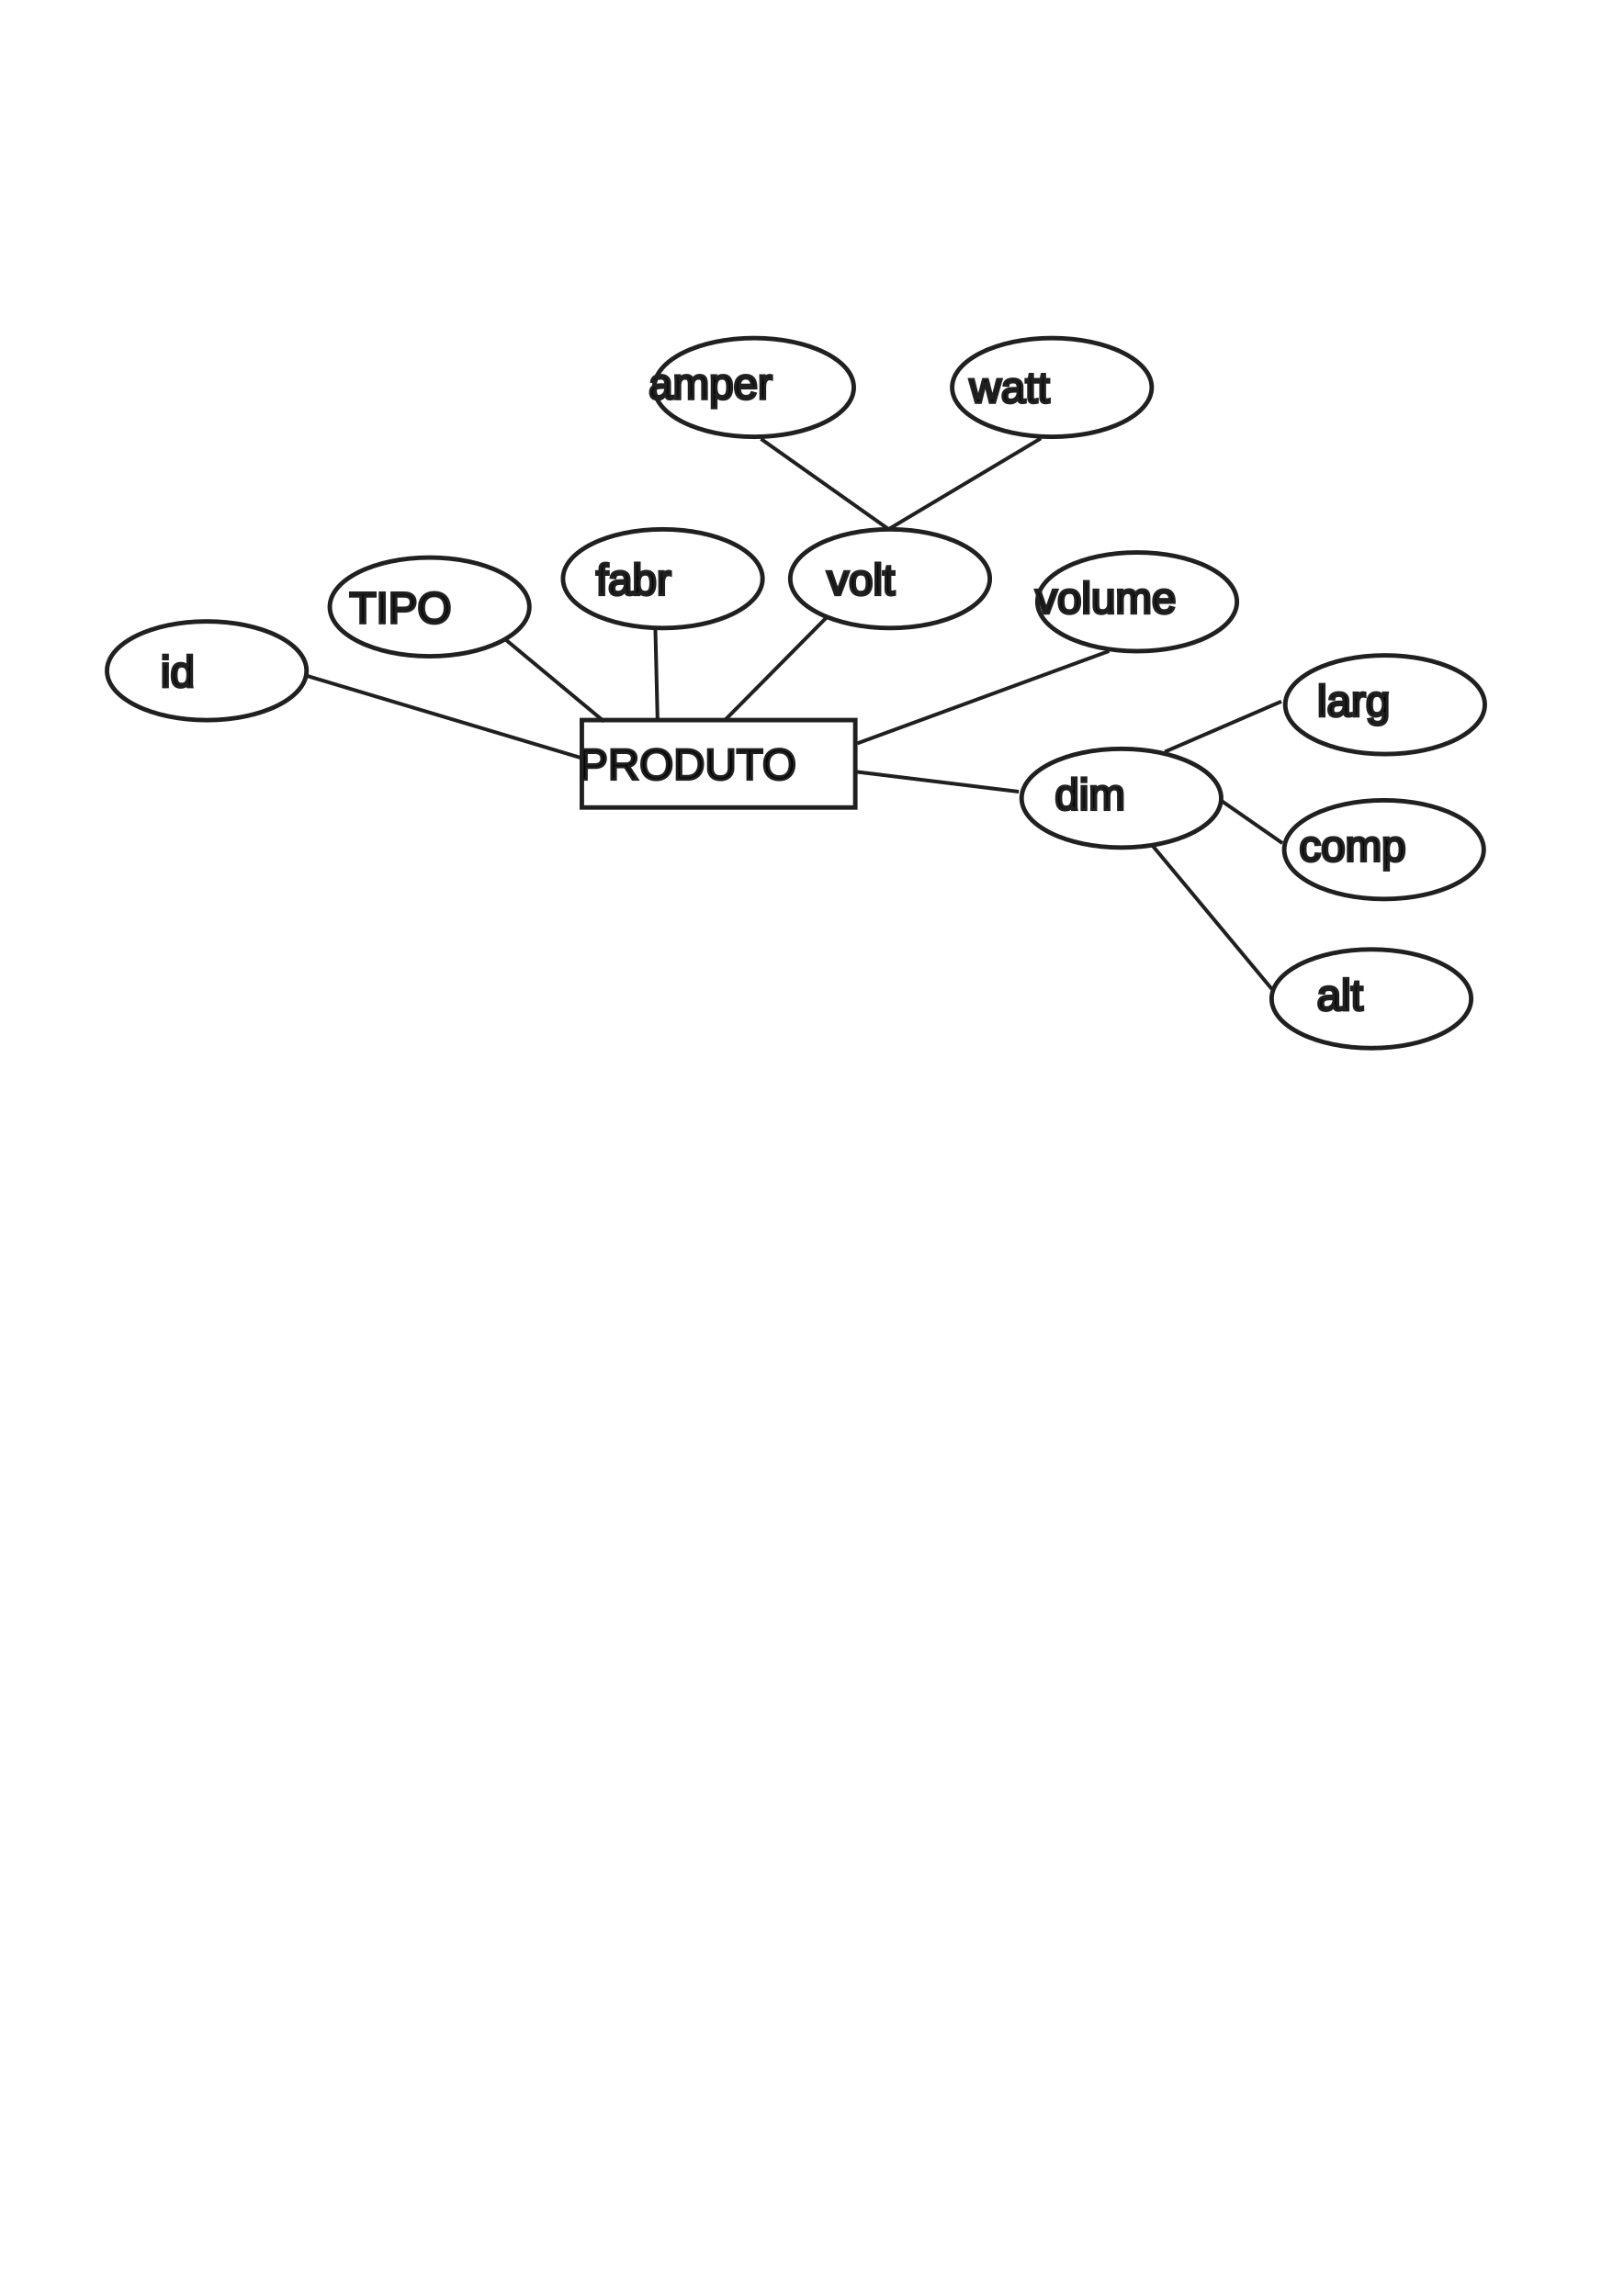
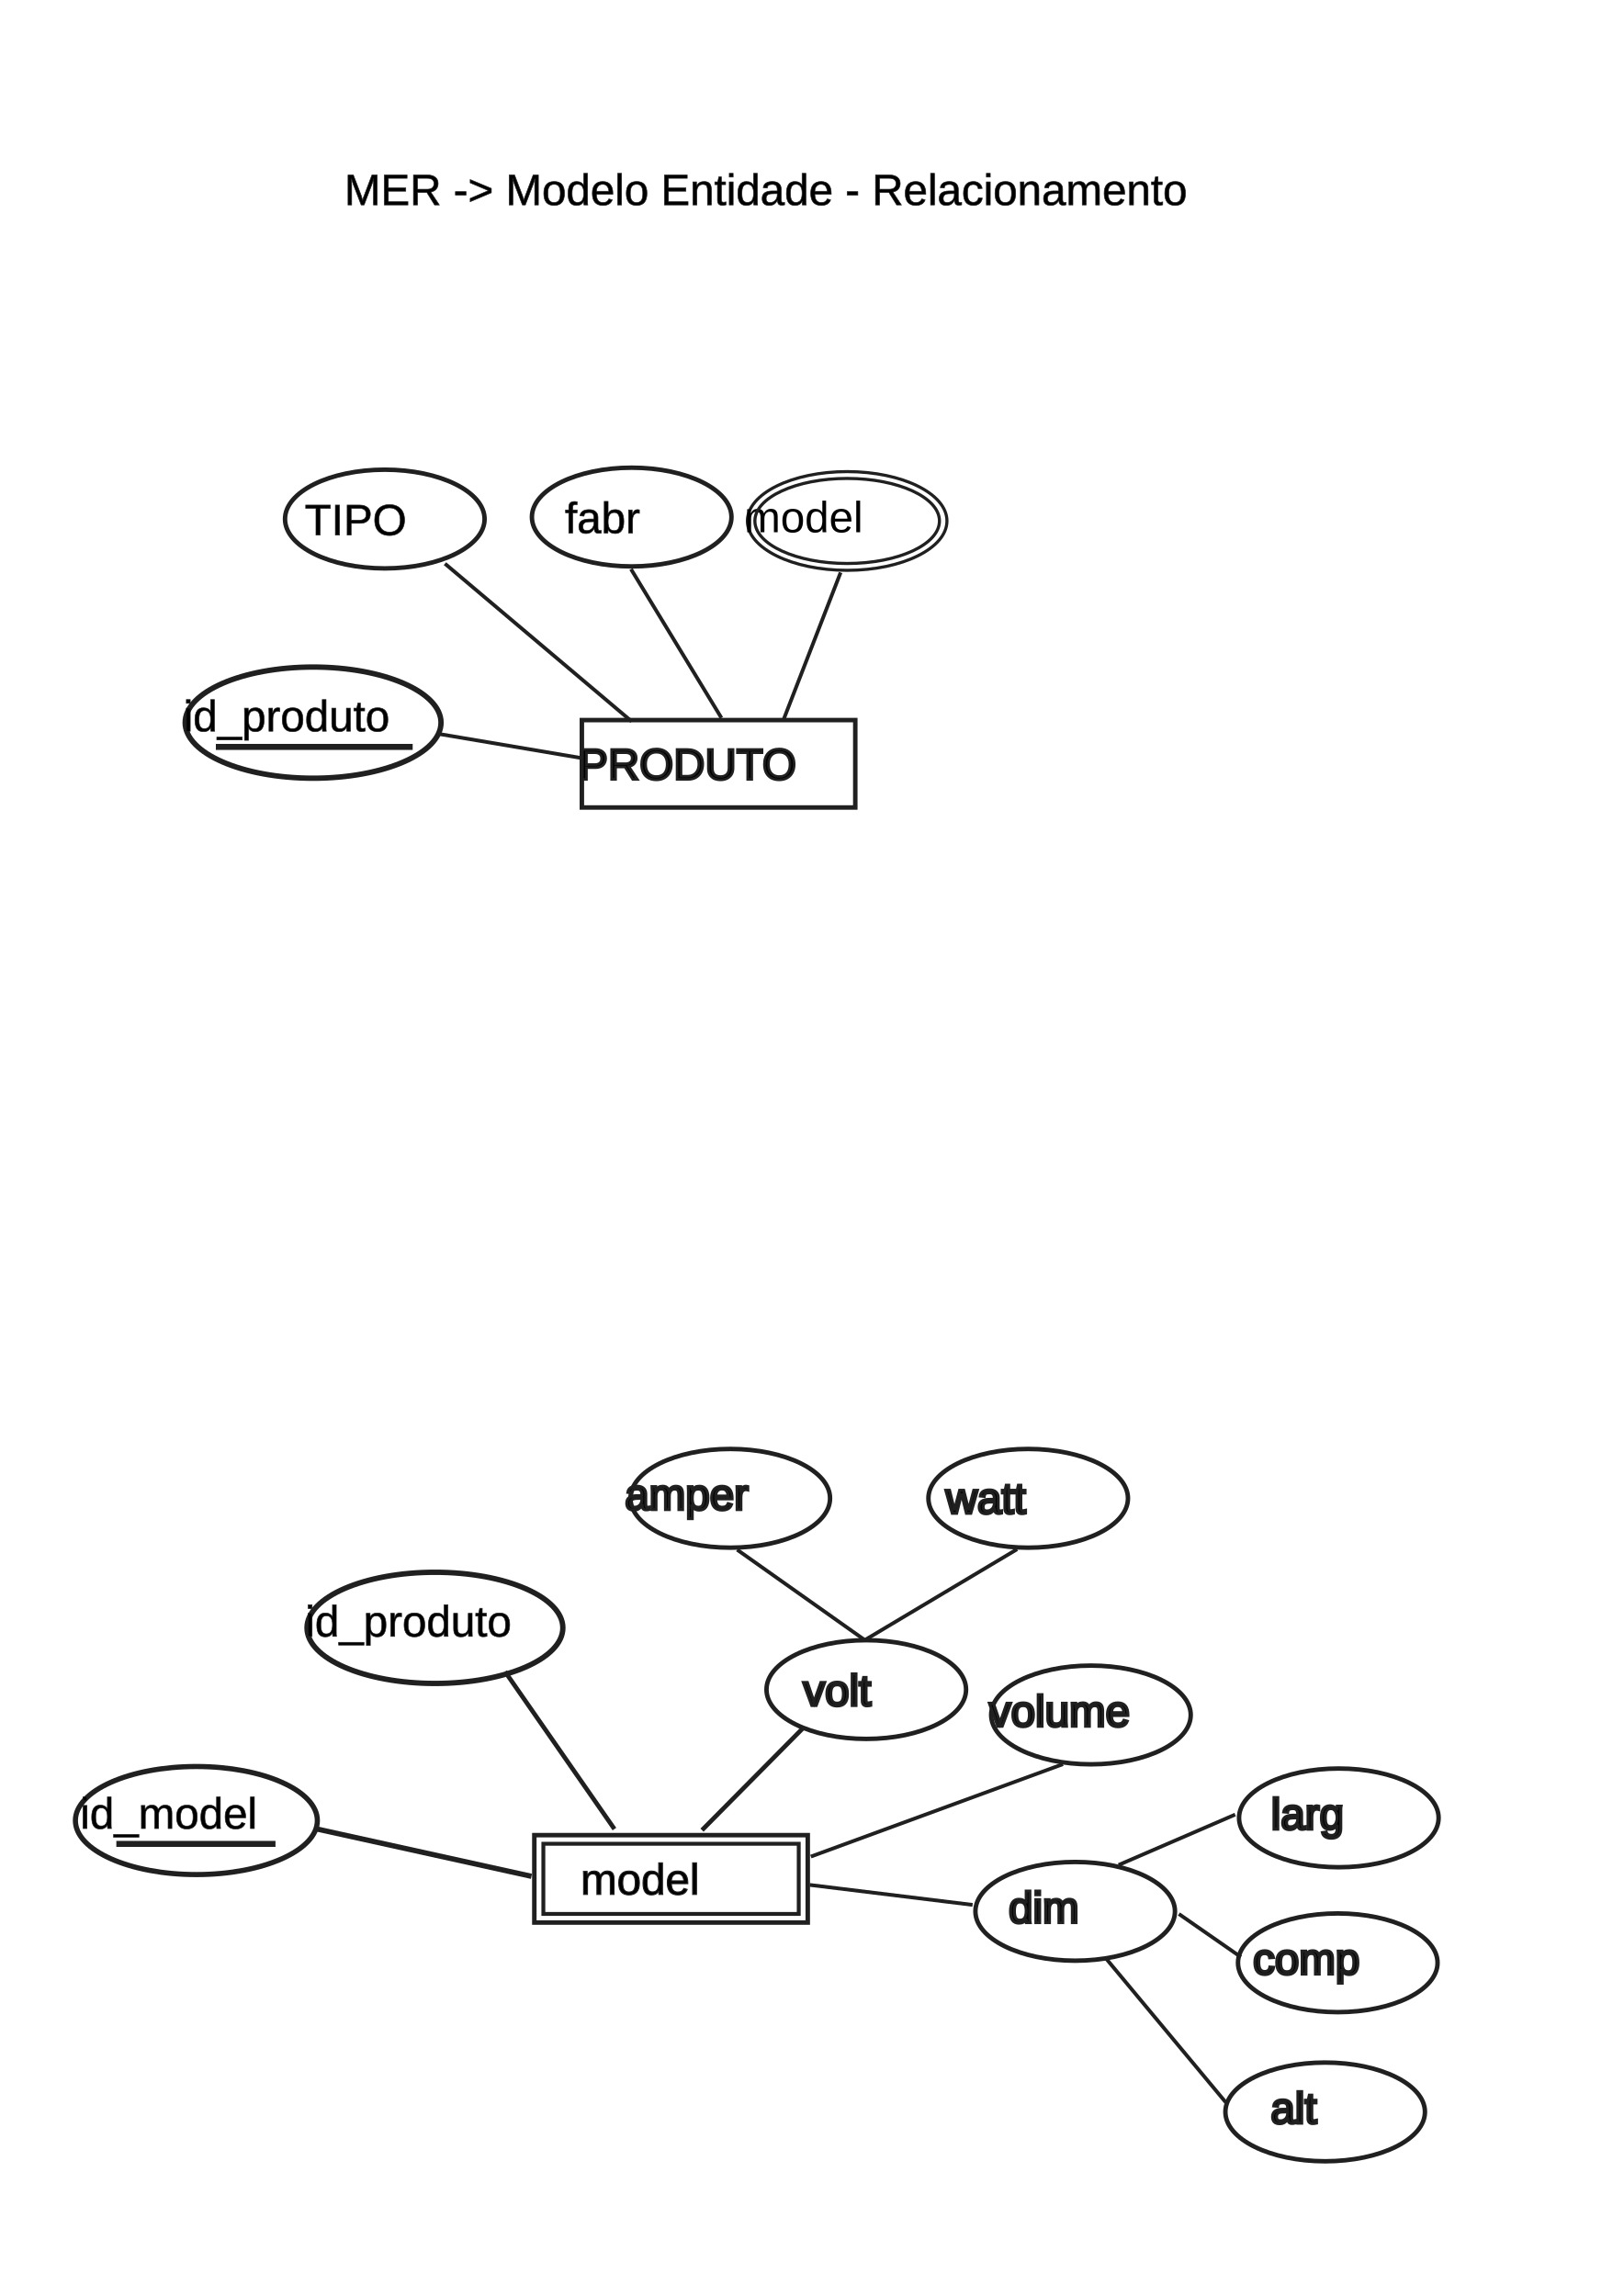
<svg xmlns="http://www.w3.org/2000/svg" width="210mm" height="297mm" viewBox="0 0 210 297" version="1.1" id="svg1">
  <defs id="defs1" />
  <g id="layer1">
    <text xml:space="preserve" style="font-size:4.233px;font-family:Arial;-inkscape-font-specification:Arial;text-align:center;writing-mode:lr-tb;direction:ltr;text-anchor:middle;fill:none;stroke:#202020;stroke-width:1.031;stroke-dasharray:none;paint-order:markers fill stroke" x="95.862" y="100.281" id="text1">
      <tspan id="tspan1" style="stroke-width:1.031;font-size:4.233px" x="95.862" y="100.281" />
    </text>
    <rect style="fill:none;stroke:#202020;stroke-width:0.58;stroke-dasharray:none;paint-order:markers fill stroke" id="rect1" width="35.363" height="11.307" x="75.255" y="93.147" />
    <text xml:space="preserve" style="font-size:5.644px;font-family:Arial;-inkscape-font-specification:Arial;text-align:center;writing-mode:lr-tb;direction:ltr;text-anchor:middle;fill:none;stroke:#202020;stroke-width:0.331;stroke-dasharray:none;paint-order:markers fill stroke" x="92.845" y="100.822" id="text2">
      <tspan id="tspan2" style="font-size:5.644px;fill:#000000;stroke-width:0.331;stroke-dasharray:none" x="92.845" y="100.822">PRODUTO</tspan>
    </text>
-     <ellipse style="fill:none;stroke:#202020;stroke-width:0.58;stroke-dasharray:none;paint-order:markers fill stroke" id="path2" cx="55.559" cy="78.506" rx="12.905" ry="6.385" />
-     <text xml:space="preserve" style="font-size:5.644px;font-family:Arial;-inkscape-font-specification:Arial;text-align:center;writing-mode:lr-tb;direction:ltr;text-anchor:middle;fill:#000000;stroke:#202020;stroke-width:0.38;stroke-dasharray:none;paint-order:markers fill stroke" x="55.712" y="80.575" id="text3">
-       <tspan id="tspan3" style="fill:#000000;stroke-width:0.38;stroke-dasharray:none" x="55.712" y="80.575">TIPO</tspan>
+     <ellipse style="fill:none;stroke:#202020;stroke-width:0.58;stroke-dasharray:none;paint-order:markers fill stroke" id="path2" cx="49.768" cy="67.141" rx="12.905" ry="6.385" />
+     <text xml:space="preserve" style="font-size:5.644px;font-family:Arial;-inkscape-font-specification:Arial;text-align:center;writing-mode:lr-tb;direction:ltr;text-anchor:middle;fill:#000000;stroke:#202020;stroke-width:0.08;stroke-dasharray:none;paint-order:markers fill stroke" x="49.92" y="69.211" id="text3">
+       <tspan id="tspan3" style="fill:#000000;stroke-width:0.08;stroke-dasharray:none" x="49.92" y="69.211">TIPO</tspan>
    </text>
-     <ellipse style="fill:none;stroke:#202020;stroke-width:0.58;stroke-dasharray:none;paint-order:markers fill stroke" id="ellipse3" cx="26.743" cy="86.767" rx="12.905" ry="6.385" />
-     <text xml:space="preserve" style="font-size:5.644px;font-family:Arial;-inkscape-font-specification:Arial;text-align:center;writing-mode:lr-tb;direction:ltr;text-anchor:middle;fill:#000000;stroke:#202020;stroke-width:0.38;stroke-dasharray:none;paint-order:markers fill stroke" x="26.895" y="88.836" id="text4">
-       <tspan id="tspan4" style="fill:#000000;stroke-width:0.38;stroke-dasharray:none" x="26.895" y="88.836">id</tspan>
+     <path d="m 56.251,203.382 a 16.545,7.191 0 0 0 -16.544,7.191 16.545,7.191 0 0 0 16.544,7.19 16.545,7.191 0 0 0 16.545,-7.19 16.545,7.191 0 0 0 -16.545,-7.191 z" style="fill:none;stroke:#202020;stroke-width:0.697;paint-order:markers fill stroke" id="path22" />
+     <text xml:space="preserve" style="font-size:5.644px;font-family:Arial;-inkscape-font-specification:Arial;text-align:center;writing-mode:lr-tb;direction:ltr;text-anchor:middle;fill:#000000;stroke:#202020;stroke-width:0.08;stroke-dasharray:none;paint-order:markers fill stroke" x="56.74" y="211.681" id="text4">
+       <tspan id="tspan4" style="fill:#000000;stroke-width:0.08;stroke-dasharray:none" x="56.74" y="211.681">id_produto</tspan>
    </text>
-     <ellipse style="fill:none;stroke:#202020;stroke-width:0.58;stroke-dasharray:none;paint-order:markers fill stroke" id="ellipse4" cx="85.72" cy="74.856" rx="12.905" ry="6.385" />
-     <text xml:space="preserve" style="font-size:5.644px;font-family:Arial;-inkscape-font-specification:Arial;text-align:center;writing-mode:lr-tb;direction:ltr;text-anchor:middle;fill:#000000;stroke:#202020;stroke-width:0.38;stroke-dasharray:none;paint-order:markers fill stroke" x="85.873" y="76.925" id="text5">
-       <tspan id="tspan5" style="fill:#000000;stroke-width:0.38;stroke-dasharray:none" x="85.873" y="76.925">fabr</tspan>
+     <ellipse style="fill:none;stroke:#202020;stroke-width:0.58;stroke-dasharray:none;paint-order:markers fill stroke" id="ellipse4" cx="81.699" cy="66.883" rx="12.905" ry="6.385" />
+     <text xml:space="preserve" style="font-size:5.644px;font-family:Arial;-inkscape-font-specification:Arial;text-align:center;writing-mode:lr-tb;direction:ltr;text-anchor:middle;fill:#000000;stroke:#202020;stroke-width:0.08;stroke-dasharray:none;paint-order:markers fill stroke" x="81.851" y="68.953" id="text5">
+       <tspan id="tspan5" style="fill:#000000;stroke-width:0.08;stroke-dasharray:none" x="81.851" y="68.953">fabr</tspan>
    </text>
-     <ellipse style="fill:none;stroke:#202020;stroke-width:0.58;stroke-dasharray:none;paint-order:markers fill stroke" id="ellipse5" cx="115.113" cy="74.856" rx="12.905" ry="6.385" />
-     <text xml:space="preserve" style="font-size:5.644px;font-family:Arial;-inkscape-font-specification:Arial;text-align:center;writing-mode:lr-tb;direction:ltr;text-anchor:middle;fill:#000000;stroke:#202020;stroke-width:0.38;stroke-dasharray:none;paint-order:markers fill stroke" x="115.265" y="76.925" id="text6">
-       <tspan id="tspan6" style="fill:#000000;stroke-width:0.38;stroke-dasharray:none" x="115.265" y="76.925">volt</tspan>
+     <ellipse style="fill:none;stroke:#202020;stroke-width:0.58;stroke-dasharray:none;paint-order:markers fill stroke" id="ellipse5" cx="112.039" cy="218.553" rx="12.905" ry="6.385" />
+     <text xml:space="preserve" style="font-size:5.644px;font-family:Arial;-inkscape-font-specification:Arial;text-align:center;writing-mode:lr-tb;direction:ltr;text-anchor:middle;fill:#000000;stroke:#202020;stroke-width:0.38;stroke-dasharray:none;paint-order:markers fill stroke" x="112.191" y="220.623" id="text6">
+       <tspan id="tspan6" style="fill:#000000;stroke-width:0.38;stroke-dasharray:none" x="112.191" y="220.623">volt</tspan>
    </text>
-     <g id="g10" transform="translate(0,20.785)">
+     <g id="g10" transform="translate(-3.073739,164.4823)">
      <ellipse style="fill:none;stroke:#202020;stroke-width:0.58;stroke-dasharray:none;paint-order:markers fill stroke" id="ellipse6" cx="97.522" cy="29.333" rx="12.905" ry="6.385" />
      <text xml:space="preserve" style="font-size:5.644px;font-family:Arial;-inkscape-font-specification:Arial;text-align:center;writing-mode:lr-tb;direction:ltr;text-anchor:middle;fill:#000000;stroke:#202020;stroke-width:0.38;stroke-dasharray:none;paint-order:markers fill stroke" x="97.381" y="30.798" id="text7">
        <tspan id="tspan7" style="fill:#000000;stroke-width:0.38;stroke-dasharray:none" x="97.381" y="30.798">amper</tspan>
      </text>
    </g>
-     <g id="g9" transform="translate(0,20.49001)">
+     <g id="g9" transform="translate(-3.073739,164.1873)">
      <ellipse style="fill:none;stroke:#202020;stroke-width:0.58;stroke-dasharray:none;paint-order:markers fill stroke" id="ellipse7" cx="136.053" cy="29.628" rx="12.905" ry="6.385" />
      <text xml:space="preserve" style="font-size:5.644px;font-family:Arial;-inkscape-font-specification:Arial;text-align:center;writing-mode:lr-tb;direction:ltr;text-anchor:middle;fill:#000000;stroke:#202020;stroke-width:0.38;stroke-dasharray:none;paint-order:markers fill stroke" x="136.065" y="31.57" id="text8">
        <tspan id="tspan8" style="fill:#000000;stroke-width:0.38;stroke-dasharray:none" x="136.065" y="31.57">watt</tspan>
      </text>
    </g>
-     <path style="fill:none;stroke:#202020;stroke-width:0.48;stroke-dasharray:none;paint-order:markers fill stroke" d="m 98.417,56.771 16.505,11.682 19.697,-11.75" id="path8" />
-     <ellipse style="fill:none;stroke:#202020;stroke-width:0.58;stroke-dasharray:none;paint-order:markers fill stroke" id="ellipse6-8" cx="147.074" cy="77.847" rx="12.905" ry="6.385" />
-     <text xml:space="preserve" style="font-size:5.644px;font-family:Arial;-inkscape-font-specification:Arial;text-align:center;writing-mode:lr-tb;direction:ltr;text-anchor:middle;fill:#000000;stroke:#202020;stroke-width:0.38;stroke-dasharray:none;paint-order:markers fill stroke" x="146.934" y="79.312" id="text7-8">
-       <tspan id="tspan7-2" style="fill:#000000;stroke-width:0.38;stroke-dasharray:none" x="146.934" y="79.312">volume</tspan>
+     <path style="fill:none;stroke:#202020;stroke-width:0.48;stroke-dasharray:none;paint-order:markers fill stroke" d="m 95.343,200.469 16.505,11.682 19.697,-11.75" id="path8" />
+     <ellipse style="fill:none;stroke:#202020;stroke-width:0.58;stroke-dasharray:none;paint-order:markers fill stroke" id="ellipse6-8" cx="141.097" cy="221.839" rx="12.905" ry="6.385" />
+     <text xml:space="preserve" style="font-size:5.644px;font-family:Arial;-inkscape-font-specification:Arial;text-align:center;writing-mode:lr-tb;direction:ltr;text-anchor:middle;fill:#000000;stroke:#202020;stroke-width:0.38;stroke-dasharray:none;paint-order:markers fill stroke" x="140.957" y="223.304" id="text7-8">
+       <tspan id="tspan7-2" style="fill:#000000;stroke-width:0.38;stroke-dasharray:none" x="140.957" y="223.304">volume</tspan>
    </text>
-     <path style="fill:none;stroke:#202020;stroke-width:0.48;stroke-dasharray:none;paint-order:markers fill stroke" d="M 75.256,98.067 39.394,87.336" id="path10" />
-     <path style="fill:none;stroke:#202020;stroke-width:0.48;stroke-dasharray:none;paint-order:markers fill stroke" d="M 78.109,93.313 65.204,82.581" id="path11" />
-     <path style="fill:none;stroke:#202020;stroke-width:0.48;stroke-dasharray:none;paint-order:markers fill stroke" d="M 85.037,92.905 84.765,81.494" id="path12" />
-     <path style="fill:none;stroke:#202020;stroke-width:0.48;stroke-dasharray:none;paint-order:markers fill stroke" d="M 93.866,93.041 106.907,79.864" id="path13" />
-     <ellipse style="fill:none;stroke:#202020;stroke-width:0.58;stroke-dasharray:none;paint-order:markers fill stroke" id="ellipse13" cx="145.036" cy="103.25" rx="12.905" ry="6.385" />
-     <text xml:space="preserve" style="font-size:5.644px;font-family:Arial;-inkscape-font-specification:Arial;text-align:center;writing-mode:lr-tb;direction:ltr;text-anchor:middle;fill:#000000;stroke:#202020;stroke-width:0.38;stroke-dasharray:none;paint-order:markers fill stroke" x="144.896" y="104.715" id="text13">
-       <tspan id="tspan13" style="fill:#000000;stroke-width:0.38;stroke-dasharray:none" x="144.896" y="104.715">dim</tspan>
+     <path style="fill:none;stroke:#202020;stroke-width:0.48;stroke-dasharray:none;paint-order:markers fill stroke" d="M 75.256,98.067 56.782,94.943" id="path10" />
+     <path style="fill:none;stroke:#202020;stroke-width:0.48;stroke-dasharray:none;paint-order:markers fill stroke" d="M 81.691,93.315 57.547,72.913" id="path11" />
+     <path style="fill:none;stroke:#202020;stroke-width:0.48;stroke-dasharray:none;paint-order:markers fill stroke" d="M 93.305,92.865 81.608,73.618" id="path12" />
+     <path style="fill:none;stroke:#202020;stroke-width:0.58;stroke-dasharray:none;paint-order:markers fill stroke" d="M 90.793,236.738 103.833,223.562" id="path13" />
+     <ellipse style="fill:none;stroke:#202020;stroke-width:0.58;stroke-dasharray:none;paint-order:markers fill stroke" id="ellipse13" cx="139.059" cy="247.242" rx="12.905" ry="6.385" />
+     <text xml:space="preserve" style="font-size:5.644px;font-family:Arial;-inkscape-font-specification:Arial;text-align:center;writing-mode:lr-tb;direction:ltr;text-anchor:middle;fill:#000000;stroke:#202020;stroke-width:0.38;stroke-dasharray:none;paint-order:markers fill stroke" x="138.919" y="248.706" id="text13">
+       <tspan id="tspan13" style="fill:#000000;stroke-width:0.38;stroke-dasharray:none" x="138.919" y="248.706">dim</tspan>
    </text>
-     <path style="fill:none;stroke:#202020;stroke-width:0.48;stroke-dasharray:none;paint-order:markers fill stroke" d="M 110.847,96.165 143.448,84.211" id="path14" />
-     <ellipse style="fill:none;stroke:#202020;stroke-width:0.58;stroke-dasharray:none;paint-order:markers fill stroke" id="ellipse14" cx="179.133" cy="91.16" rx="12.905" ry="6.385" />
-     <text xml:space="preserve" style="font-size:5.644px;font-family:Arial;-inkscape-font-specification:Arial;text-align:center;writing-mode:lr-tb;direction:ltr;text-anchor:middle;fill:#000000;stroke:#202020;stroke-width:0.38;stroke-dasharray:none;paint-order:markers fill stroke" x="178.992" y="92.625" id="text14">
-       <tspan id="tspan14" style="fill:#000000;stroke-width:0.38;stroke-dasharray:none" x="178.992" y="92.625">larg</tspan>
+     <path style="fill:none;stroke:#202020;stroke-width:0.48;stroke-dasharray:none;paint-order:markers fill stroke" d="m 104.87,240.157 32.602,-11.954" id="path14" />
+     <ellipse style="fill:none;stroke:#202020;stroke-width:0.58;stroke-dasharray:none;paint-order:markers fill stroke" id="ellipse14" cx="173.156" cy="235.152" rx="12.905" ry="6.385" />
+     <text xml:space="preserve" style="font-size:5.644px;font-family:Arial;-inkscape-font-specification:Arial;text-align:center;writing-mode:lr-tb;direction:ltr;text-anchor:middle;fill:#000000;stroke:#202020;stroke-width:0.38;stroke-dasharray:none;paint-order:markers fill stroke" x="173.015" y="236.617" id="text14">
+       <tspan id="tspan14" style="fill:#000000;stroke-width:0.38;stroke-dasharray:none" x="173.015" y="236.617">larg</tspan>
    </text>
-     <ellipse style="fill:none;stroke:#202020;stroke-width:0.58;stroke-dasharray:none;paint-order:markers fill stroke" id="ellipse15" cx="178.997" cy="109.906" rx="12.905" ry="6.385" />
-     <text xml:space="preserve" style="font-size:5.644px;font-family:Arial;-inkscape-font-specification:Arial;text-align:center;writing-mode:lr-tb;direction:ltr;text-anchor:middle;fill:#000000;stroke:#202020;stroke-width:0.38;stroke-dasharray:none;paint-order:markers fill stroke" x="178.856" y="111.371" id="text15">
-       <tspan id="tspan15" style="fill:#000000;stroke-width:0.38;stroke-dasharray:none" x="178.856" y="111.371">comp</tspan>
+     <ellipse style="fill:none;stroke:#202020;stroke-width:0.58;stroke-dasharray:none;paint-order:markers fill stroke" id="ellipse15" cx="173.02" cy="253.898" rx="12.905" ry="6.385" />
+     <text xml:space="preserve" style="font-size:5.644px;font-family:Arial;-inkscape-font-specification:Arial;text-align:center;writing-mode:lr-tb;direction:ltr;text-anchor:middle;fill:#000000;stroke:#202020;stroke-width:0.38;stroke-dasharray:none;paint-order:markers fill stroke" x="172.879" y="255.363" id="text15">
+       <tspan id="tspan15" style="fill:#000000;stroke-width:0.38;stroke-dasharray:none" x="172.879" y="255.363">comp</tspan>
    </text>
-     <ellipse style="fill:none;stroke:#202020;stroke-width:0.58;stroke-dasharray:none;paint-order:markers fill stroke" id="ellipse16" cx="177.367" cy="129.195" rx="12.905" ry="6.385" />
-     <text xml:space="preserve" style="font-size:5.644px;font-family:Arial;-inkscape-font-specification:Arial;text-align:center;writing-mode:lr-tb;direction:ltr;text-anchor:middle;fill:#000000;stroke:#202020;stroke-width:0.38;stroke-dasharray:none;paint-order:markers fill stroke" x="177.226" y="130.66" id="text16">
-       <tspan id="tspan16" style="fill:#000000;stroke-width:0.38;stroke-dasharray:none" x="177.226" y="130.66">alt</tspan>
+     <ellipse style="fill:none;stroke:#202020;stroke-width:0.58;stroke-dasharray:none;paint-order:markers fill stroke" id="ellipse16" cx="171.39" cy="273.187" rx="12.905" ry="6.385" />
+     <text xml:space="preserve" style="font-size:5.644px;font-family:Arial;-inkscape-font-specification:Arial;text-align:center;writing-mode:lr-tb;direction:ltr;text-anchor:middle;fill:#000000;stroke:#202020;stroke-width:0.38;stroke-dasharray:none;paint-order:markers fill stroke" x="171.249" y="274.652" id="text16">
+       <tspan id="tspan16" style="fill:#000000;stroke-width:0.38;stroke-dasharray:none" x="171.249" y="274.652">alt</tspan>
    </text>
-     <path style="fill:none;stroke:#202020;stroke-width:0.48;stroke-dasharray:none;paint-order:markers fill stroke" d="m 149.018,109.342 15.486,18.61" id="path16" />
-     <path style="fill:none;stroke:#202020;stroke-width:0.48;stroke-dasharray:none;paint-order:markers fill stroke" d="m 157.848,103.501 8.015,5.57" id="path17" />
-     <path style="fill:none;stroke:#202020;stroke-width:0.48;stroke-dasharray:none;paint-order:markers fill stroke" d="m 150.648,97.252 15.078,-6.52" id="path18" />
-     <path style="fill:none;stroke:#202020;stroke-width:0.48;stroke-dasharray:none;paint-order:markers fill stroke" d="m 110.711,99.833 21.055,2.581" id="path19" />
+     <path style="fill:none;stroke:#202020;stroke-width:0.48;stroke-dasharray:none;paint-order:markers fill stroke" d="m 143.041,253.334 15.486,18.61" id="path16" />
+     <path style="fill:none;stroke:#202020;stroke-width:0.48;stroke-dasharray:none;paint-order:markers fill stroke" d="m 152.469,247.582 8.015,5.57" id="path17" />
+     <path style="fill:none;stroke:#202020;stroke-width:0.48;stroke-dasharray:none;paint-order:markers fill stroke" d="m 144.671,241.244 15.078,-6.52" id="path18" />
+     <path style="fill:none;stroke:#202020;stroke-width:0.48;stroke-dasharray:none;paint-order:markers fill stroke" d="m 104.734,243.825 21.055,2.581" id="path19" />
+     <text xml:space="preserve" style="font-size:5.644px;font-family:Arial;-inkscape-font-specification:Arial;text-align:center;writing-mode:lr-tb;direction:ltr;text-anchor:middle;fill:#000000;stroke:#202020;stroke-width:0.08;stroke-dasharray:none;paint-order:markers fill stroke" x="102.97" y="26.511" id="text19">
+       <tspan id="tspan19" style="stroke-width:0.08;stroke-dasharray:none;fill:#000000" x="102.97" y="26.511">MER -&gt; Modelo Entidade - Relacionamento</tspan>
+     </text>
+     <rect style="fill:none;stroke:#202020;stroke-width:0.58;stroke-dasharray:none;paint-order:markers fill stroke" id="rect19" width="35.363" height="11.307" x="69.107" y="237.385" />
+     <text xml:space="preserve" style="font-size:5.644px;font-family:Arial;-inkscape-font-specification:Arial;text-align:center;writing-mode:lr-tb;direction:ltr;text-anchor:middle;fill:none;stroke:#202020;stroke-width:0.131;stroke-dasharray:none;paint-order:markers fill stroke" x="86.698" y="245.06" id="text20">
+       <tspan id="tspan20" style="font-size:5.644px;fill:#000000;stroke-width:0.131;stroke-dasharray:none" x="86.698" y="245.06">model</tspan>
+     </text>
+     <ellipse style="fill:none;stroke:#202020;stroke-width:0.668;stroke-dasharray:none;paint-order:markers fill stroke" id="ellipse20" cx="25.398" cy="235.496" rx="15.646" ry="6.989" />
+     <text xml:space="preserve" style="font-size:5.644px;font-family:Arial;-inkscape-font-specification:Arial;text-align:center;writing-mode:lr-tb;direction:ltr;text-anchor:middle;fill:#000000;stroke:#202020;stroke-width:0.08;stroke-dasharray:none;paint-order:markers fill stroke" x="25.743" y="236.533" id="text21">
+       <tspan id="tspan21" style="fill:#000000;stroke-width:0.08;stroke-dasharray:none" x="25.743" y="236.533">id_model</tspan>
+     </text>
+     <path style="fill:#000000;stroke:#202020;stroke-width:0.78;stroke-dasharray:none;paint-order:markers fill stroke" d="m 15.047,238.517 20.582,-4.6e-4" id="path24" />
+     <path style="fill:#000000;stroke:#202020;stroke-width:0.68;stroke-dasharray:none;paint-order:markers fill stroke" d="m 40.957,236.585 27.779,6.127" id="path25" />
+     <path style="fill:#000000;stroke:#202020;stroke-width:0.58;stroke-dasharray:none;paint-order:markers fill stroke" d="m 65.317,216.234 14.15,20.365" id="path26" />
+     <path style="fill:none;stroke:#202020;stroke-width:0.48;stroke-dasharray:none;paint-order:markers fill stroke" d="m 101.39,92.961 7.329,-18.903" id="path28" />
+     <g id="g28" transform="translate(20.78373,-0.1358413)">
+       <ellipse style="fill:none;stroke:#202020;stroke-width:0.4;stroke-dasharray:none;paint-order:markers fill stroke" id="ellipse26" cx="88.784" cy="67.525" rx="12.905" ry="6.385" />
+       <text xml:space="preserve" style="font-size:5.644px;font-family:Arial;-inkscape-font-specification:Arial;text-align:center;writing-mode:lr-tb;direction:ltr;text-anchor:middle;fill:#000000;stroke:#202020;stroke-width:0;stroke-dasharray:none;paint-order:markers fill stroke" x="88.644" y="68.989" id="text26">
+         <tspan id="tspan26" style="fill:#000000;stroke-width:0;stroke-dasharray:none" x="88.644" y="68.989">model</tspan>
+       </text>
+       <ellipse style="fill:none;stroke:#202020;stroke-width:0.403;stroke-dasharray:none;paint-order:markers fill stroke" id="ellipse28" cx="88.784" cy="67.525" rx="11.935" ry="5.5" />
+     </g>
+     <rect style="fill:none;stroke:#202020;stroke-width:0.502;stroke-dasharray:none;paint-order:markers fill stroke" id="rect28" width="33.03" height="9.075" x="70.274" y="238.501" />
+     <path d="m 40.493,86.286 a 16.545,7.191 0 0 0 -16.544,7.191 16.545,7.191 0 0 0 16.544,7.19 16.545,7.191 0 0 0 16.545,-7.19 16.545,7.191 0 0 0 -16.545,-7.191 z" style="fill:none;stroke:#202020;stroke-width:0.697;paint-order:markers fill stroke" id="path29" />
+     <text xml:space="preserve" style="font-size:5.644px;font-family:Arial;-inkscape-font-specification:Arial;text-align:center;writing-mode:lr-tb;direction:ltr;text-anchor:middle;fill:#000000;stroke:#202020;stroke-width:0.08;stroke-dasharray:none;paint-order:markers fill stroke" x="40.982" y="94.586" id="text29">
+       <tspan id="tspan29" style="fill:#000000;stroke-width:0.08;stroke-dasharray:none" x="40.982" y="94.586">id_produto</tspan>
+     </text>
+     <path style="fill:#000000;stroke:#202020;stroke-width:0.78;stroke-dasharray:none;paint-order:markers fill stroke" d="M 27.919,96.617 H 53.373" id="path30" />
  </g>
</svg>
